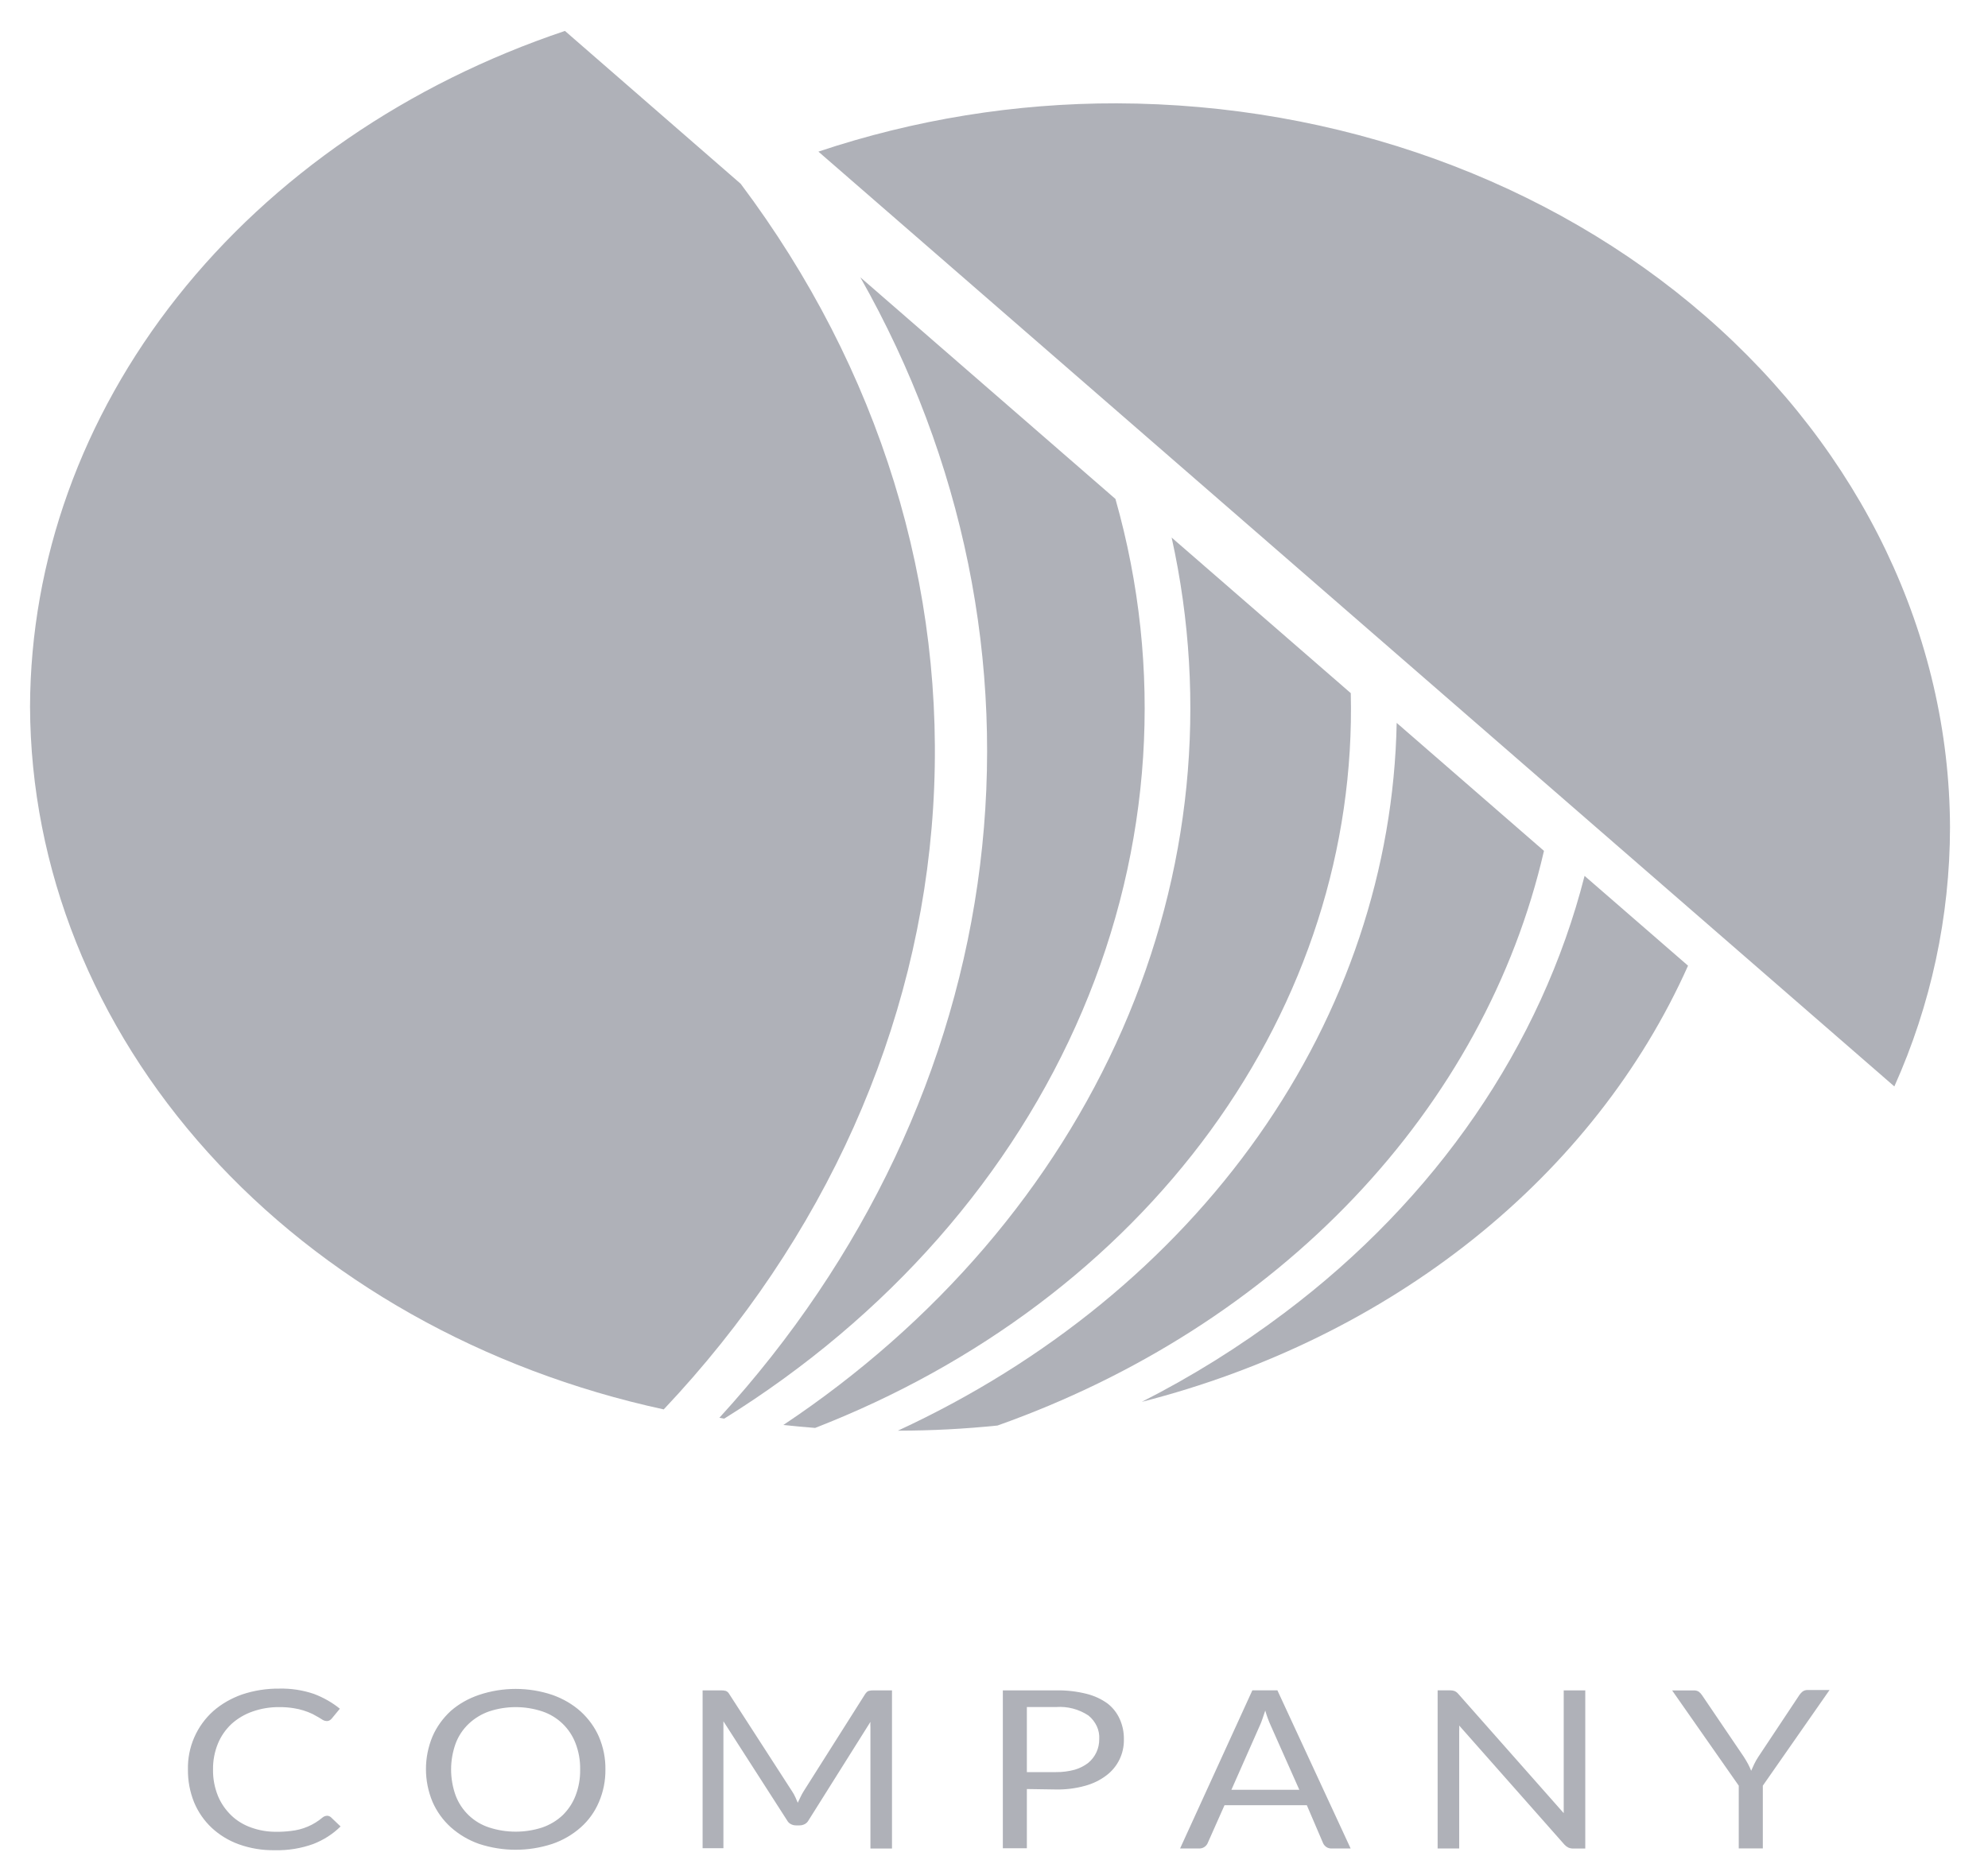
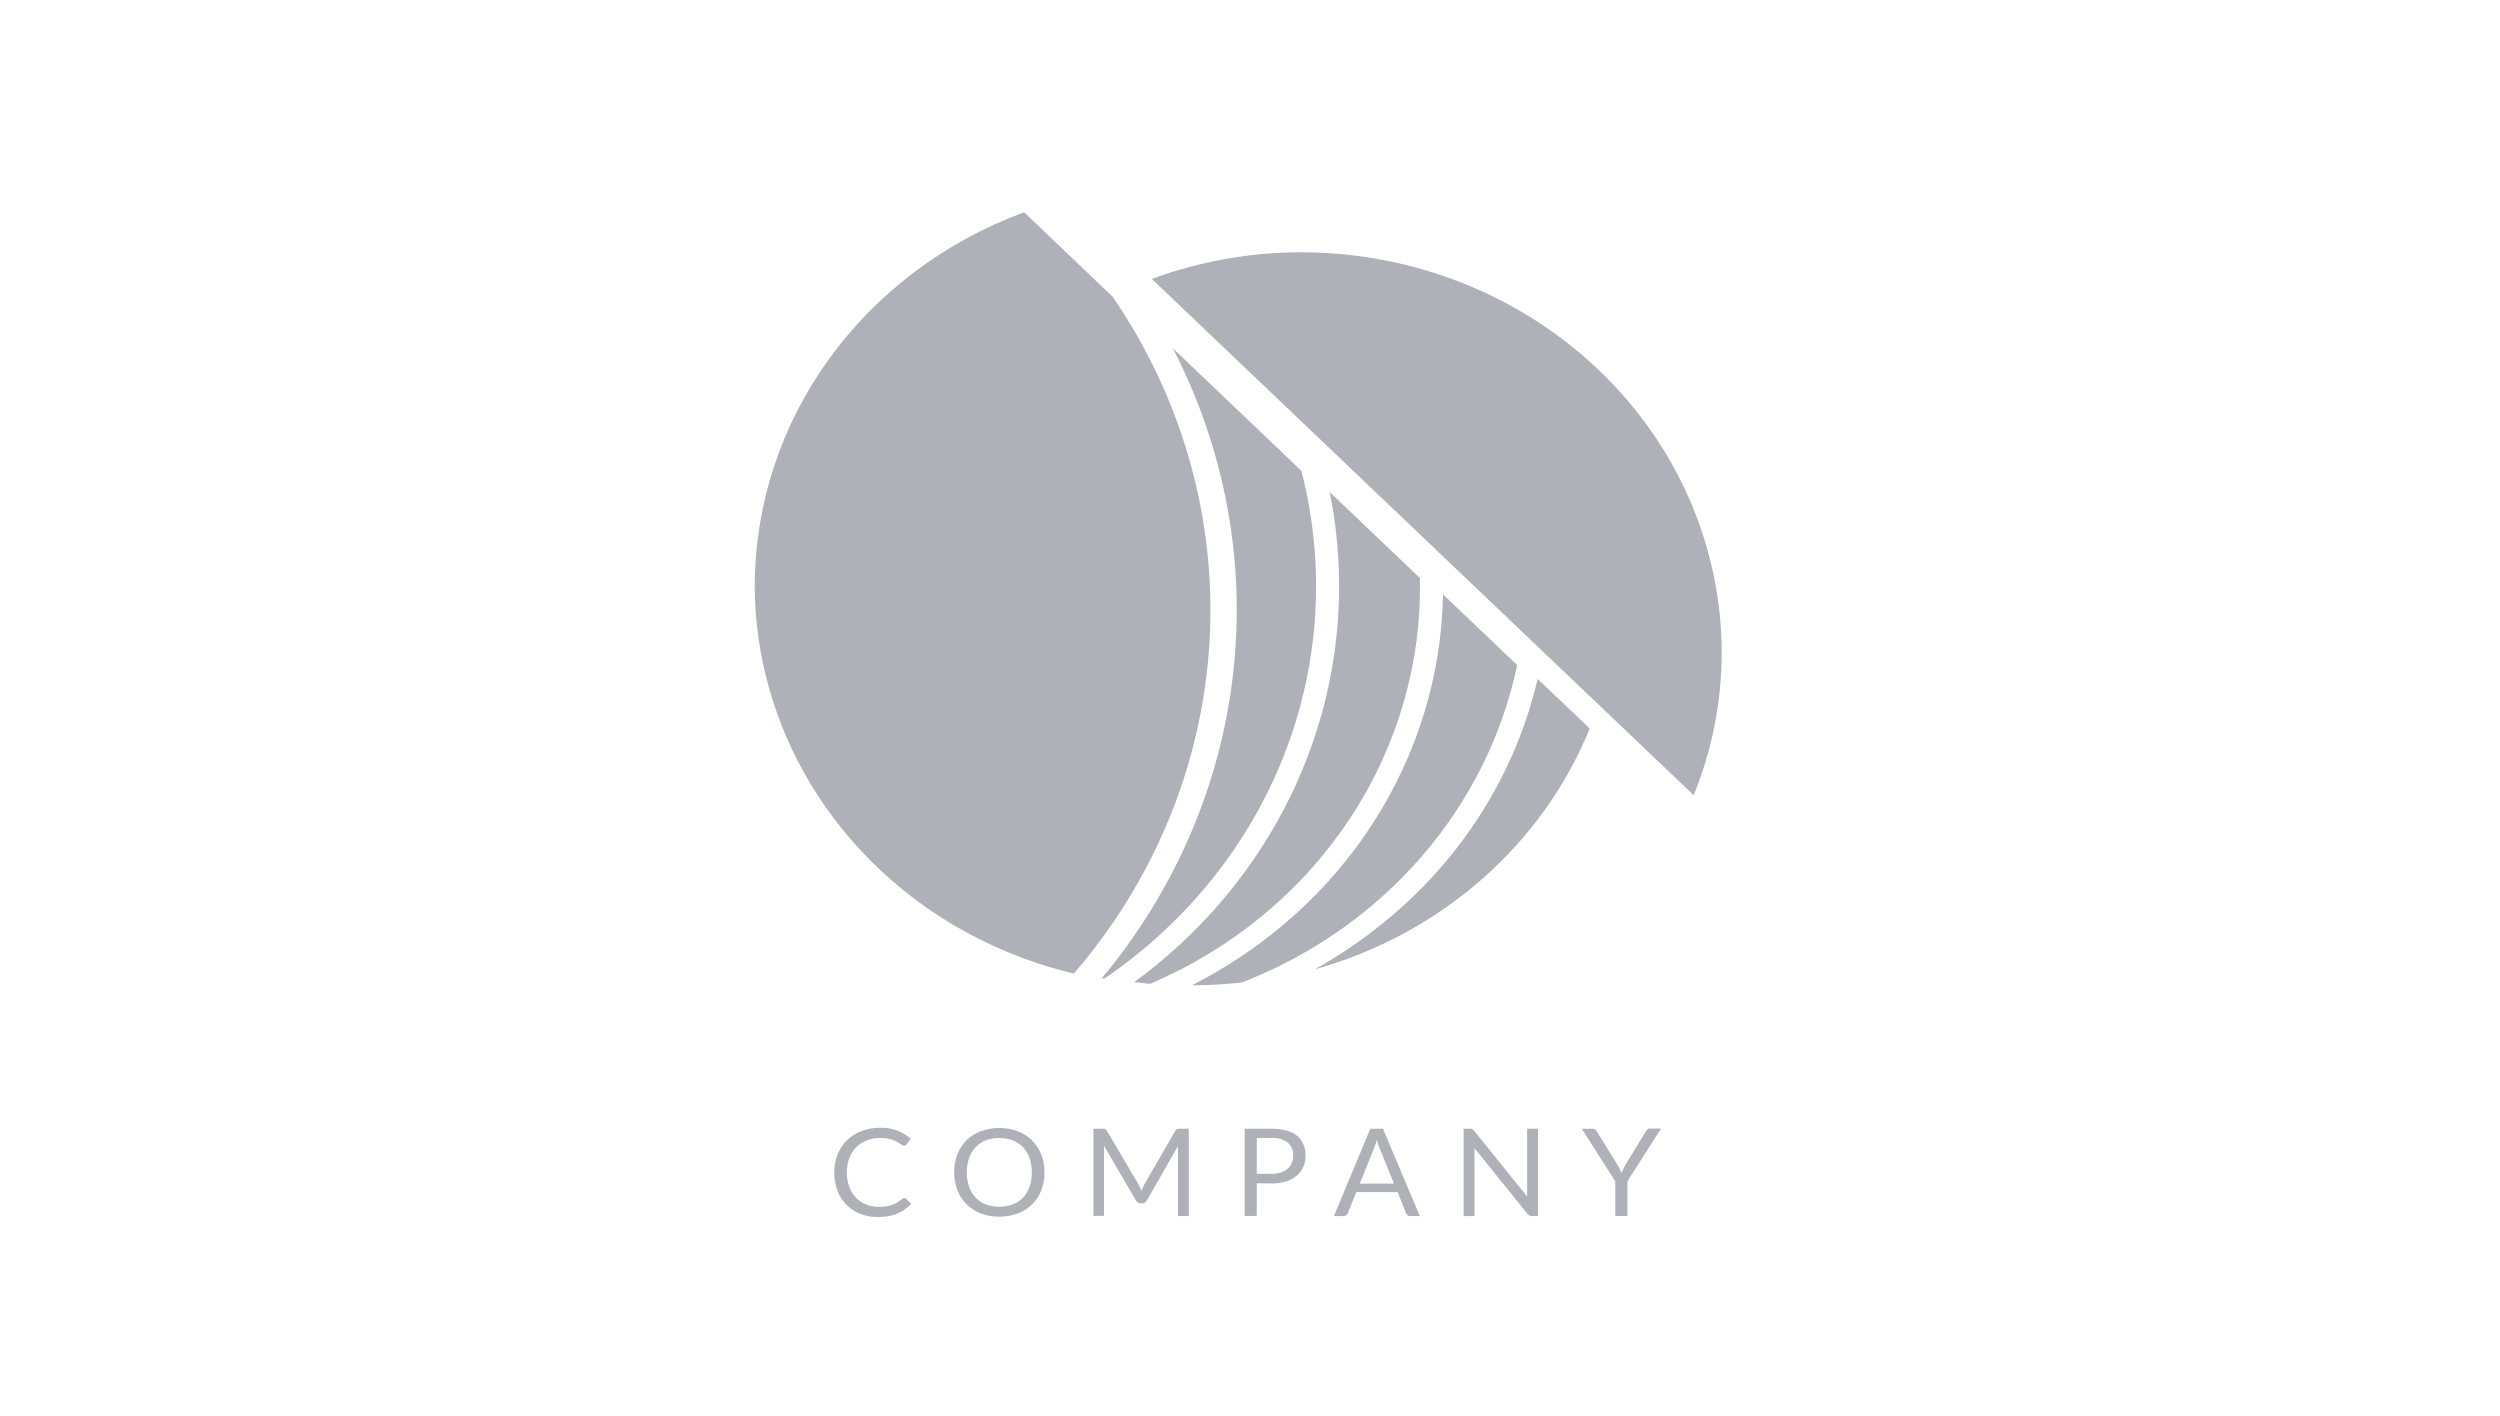
- <svg xmlns="http://www.w3.org/2000/svg" width="45" height="42" fill="none">
-   <path fill="#AFB1B8" d="M7.406 41.101c.016 0 .032.004.046.01a.122.122 0 0 1 .039.024l.218.208c-.17.169-.379.304-.614.396a2.39 2.39 0 0 1-.87.142c-.28.005-.558-.04-.817-.133a1.793 1.793 0 0 1-.616-.374 1.674 1.674 0 0 1-.399-.578 1.927 1.927 0 0 1-.139-.742 1.724 1.724 0 0 1 .573-1.322c.186-.163.409-.291.654-.377.269-.09.555-.135.843-.132a2.27 2.27 0 0 1 .782.12c.216.082.415.195.587.335l-.183.222a.178.178 0 0 1-.047.04.125.125 0 0 1-.073.017.178.178 0 0 1-.08-.023l-.097-.06-.137-.076a1.551 1.551 0 0 0-.43-.132 1.892 1.892 0 0 0-.325-.024 1.76 1.76 0 0 0-.605.1 1.39 1.39 0 0 0-.475.28c-.136.128-.24.28-.308.445a1.499 1.499 0 0 0-.111.587 1.53 1.53 0 0 0 .111.597c.067.164.17.314.303.443.125.12.28.215.453.275.178.064.369.096.561.095.111.001.223-.005.333-.019a1.316 1.316 0 0 0 .72-.306.171.171 0 0 1 .103-.038ZM13.704 40.054a1.81 1.81 0 0 1-.147.737 1.594 1.594 0 0 1-.41.572 1.889 1.889 0 0 1-.645.375 2.655 2.655 0 0 1-1.658 0 1.91 1.91 0 0 1-.64-.377 1.677 1.677 0 0 1-.415-.578 1.922 1.922 0 0 1 0-1.475c.093-.216.234-.413.415-.58.182-.159.4-.282.64-.363a2.61 2.61 0 0 1 1.658 0c.242.085.461.213.643.376.18.165.32.36.412.571.101.238.151.489.147.742Zm-.572 0a1.566 1.566 0 0 0-.104-.593 1.22 1.22 0 0 0-.752-.722 1.918 1.918 0 0 0-1.205 0 1.295 1.295 0 0 0-.461.28 1.191 1.191 0 0 0-.295.443 1.737 1.737 0 0 0 0 1.184 1.209 1.209 0 0 0 .756.72c.388.127.816.127 1.205 0 .175-.061.332-.156.46-.277.131-.129.23-.28.292-.443.073-.19.108-.391.104-.592ZM18.001 40.675l.057.132c.022-.047.041-.09.063-.132a1.23 1.23 0 0 1 .071-.13l1.393-2.201c.028-.038.052-.062.08-.069a.373.373 0 0 1 .114-.012h.412v3.58h-.488V39.1a.938.938 0 0 1 0-.124L18.3 41.208a.203.203 0 0 1-.082.081.246.246 0 0 1-.12.03h-.079a.243.243 0 0 1-.12-.03.2.2 0 0 1-.081-.081l-1.443-2.246V41.835h-.471v-3.572h.411a.373.373 0 0 1 .115.012c.034.015.06.039.076.069l1.423 2.203a.76.76 0 0 1 .071.128ZM23.244 40.497v1.34H22.7v-3.574h1.216c.23-.004.458.023.679.078.176.044.34.12.48.223a.922.922 0 0 1 .272.35c.065.146.096.302.093.458a.993.993 0 0 1-.395.815c-.14.107-.305.188-.483.236a2.3 2.3 0 0 1-.657.083l-.66-.01Zm0-.384h.66c.143.002.286-.017.423-.054a.924.924 0 0 0 .305-.154.686.686 0 0 0 .25-.538.605.605 0 0 0-.054-.291.69.69 0 0 0-.19-.244 1.172 1.172 0 0 0-.734-.192h-.66v1.473ZM30.573 41.842h-.43a.205.205 0 0 1-.12-.033.222.222 0 0 1-.072-.083l-.37-.864h-1.863l-.384.864a.205.205 0 0 1-.19.116h-.432l1.636-3.58h.567l1.658 3.58Zm-2.7-1.329h1.538l-.648-1.457c-.05-.11-.09-.222-.123-.336l-.063.187c-.019.057-.04.11-.06.152l-.643 1.454ZM32.929 38.28c.032.015.06.037.081.063l2.386 2.699v-2.779h.488v3.58h-.272a.265.265 0 0 1-.112-.022.299.299 0 0 1-.087-.066l-2.383-2.696a.974.974 0 0 1 0 .123v2.66h-.488v-3.58h.289c.033 0 .067.006.098.017ZM39.903 40.419v1.421h-.545V40.42l-1.508-2.156h.488a.197.197 0 0 1 .117.03c.03.024.055.051.074.081l.943 1.391c.038.06.071.114.098.166.028.052.05.102.069.151l.07-.154c.027-.056.058-.11.093-.163l.93-1.4a.376.376 0 0 1 .07-.076.182.182 0 0 1 .118-.035h.493l-1.51 2.165ZM17.731 32.256c.237.026.477.047.72.066 3.679-1.43 6.791-3.77 8.948-6.728 2.156-2.958 3.261-6.403 3.177-9.904l-4.055-3.522c.825 3.727.44 7.58-1.113 11.128s-4.21 6.65-7.677 8.96Z" />
-   <path fill="#AFB1B8" d="m16.284 32.092.109.02c3.704-2.303 6.527-5.517 8.106-9.228 1.579-3.711 1.84-7.749.75-11.59l-5.775-5.017c2.335 4.124 3.276 8.74 2.71 13.31-.564 4.57-2.61 8.906-5.9 12.505ZM35.868 19.826c-.981 3.847-3.364 7.316-6.795 9.893a21.629 21.629 0 0 1-3.228 2.013c2.794-.713 5.361-1.974 7.505-3.686s3.807-3.829 4.86-6.187l-2.342-2.033Z" />
-   <path fill="#AFB1B8" d="m34.949 19.26-3.334-2.897c-.064 3.303-1.145 6.531-3.13 9.348-1.986 2.818-4.804 5.122-8.16 6.673h.016c.748 0 1.495-.04 2.238-.116 3.137-1.113 5.909-2.883 8.067-5.153 2.159-2.27 3.637-4.968 4.303-7.855ZM16.766 4.16 12.788.7C9.232 1.894 6.174 3.993 4.013 6.722 1.853 9.452.691 12.684.68 15.996c.013 3.66 1.431 7.212 4.03 10.093 2.597 2.88 6.227 4.927 10.314 5.814 3.648-3.862 5.784-8.634 6.098-13.623.313-4.99-1.213-9.935-4.356-14.12ZM44.14 18.727c-.014-4.342-2.006-8.503-5.54-11.574-3.535-3.07-8.324-4.801-13.322-4.814a21.18 21.18 0 0 0-6.753 1.093l24.355 21.16a14.352 14.352 0 0 0 1.26-5.865Z" />
+ <svg xmlns="http://www.w3.org/2000/svg" width="106" height="60" viewBox="0 0 106 60" fill="none">
+   <path d="M38.346 50.795C38.361 50.795 38.376 50.798 38.389 50.804C38.403 50.81 38.415 50.818 38.425 50.829L38.631 51.045C38.471 51.219 38.274 51.359 38.052 51.454C37.793 51.558 37.513 51.608 37.232 51.601C36.968 51.606 36.705 51.559 36.46 51.464C36.24 51.376 36.041 51.244 35.879 51.076C35.713 50.903 35.586 50.7 35.503 50.478C35.413 50.232 35.369 49.972 35.372 49.711C35.369 49.449 35.417 49.188 35.514 48.942C35.604 48.719 35.739 48.516 35.912 48.344C36.088 48.175 36.298 48.042 36.53 47.954C36.783 47.86 37.053 47.814 37.325 47.817C37.577 47.811 37.828 47.853 38.063 47.942C38.266 48.026 38.453 48.143 38.616 48.287L38.443 48.518C38.431 48.534 38.417 48.548 38.4 48.559C38.379 48.573 38.355 48.579 38.33 48.577C38.303 48.575 38.278 48.566 38.256 48.552L38.163 48.491L38.034 48.412C37.979 48.383 37.921 48.358 37.862 48.336C37.786 48.31 37.708 48.29 37.628 48.275C37.527 48.257 37.425 48.249 37.322 48.251C37.126 48.248 36.932 48.283 36.751 48.353C36.582 48.419 36.429 48.517 36.303 48.643C36.175 48.776 36.076 48.933 36.013 49.103C35.94 49.298 35.905 49.504 35.907 49.711C35.904 49.921 35.94 50.13 36.013 50.329C36.075 50.498 36.172 50.654 36.298 50.787C36.416 50.912 36.562 51.009 36.725 51.072C36.893 51.138 37.073 51.171 37.255 51.17C37.36 51.171 37.465 51.165 37.569 51.15C37.739 51.13 37.901 51.074 38.045 50.986C38.117 50.941 38.185 50.89 38.248 50.834C38.274 50.81 38.309 50.796 38.346 50.795Z" fill="#AFB1B8" />
+   <path d="M44.287 49.711C44.29 49.971 44.243 50.229 44.148 50.473C44.064 50.694 43.932 50.896 43.761 51.065C43.589 51.234 43.382 51.366 43.153 51.453C42.649 51.636 42.093 51.636 41.589 51.453C41.361 51.365 41.155 51.232 40.984 51.064C40.813 50.892 40.68 50.688 40.594 50.466C40.408 49.972 40.408 49.432 40.594 48.939C40.681 48.716 40.814 48.512 40.984 48.338C41.157 48.175 41.363 48.048 41.589 47.964C42.092 47.777 42.65 47.777 43.153 47.964C43.381 48.052 43.588 48.185 43.76 48.353C43.929 48.523 44.061 48.724 44.148 48.944C44.243 49.189 44.291 49.449 44.287 49.711ZM43.747 49.711C43.751 49.503 43.718 49.296 43.649 49.098C43.592 48.929 43.498 48.773 43.374 48.64C43.253 48.514 43.105 48.415 42.939 48.351C42.573 48.217 42.168 48.217 41.802 48.351C41.637 48.415 41.488 48.514 41.368 48.64C41.242 48.772 41.148 48.928 41.09 49.098C40.959 49.497 40.959 49.925 41.09 50.324C41.148 50.493 41.243 50.649 41.368 50.782C41.489 50.907 41.637 51.005 41.802 51.069C42.169 51.199 42.573 51.199 42.939 51.069C43.105 51.005 43.253 50.907 43.374 50.782C43.497 50.648 43.591 50.492 43.649 50.324C43.718 50.126 43.751 49.919 43.747 49.711Z" fill="#AFB1B8" />
+   <path d="M48.341 50.353L48.395 50.49C48.415 50.441 48.433 50.397 48.454 50.353C48.474 50.307 48.496 50.262 48.521 50.218L49.835 47.942C49.861 47.903 49.884 47.878 49.91 47.871C49.945 47.861 49.981 47.857 50.018 47.859H50.406V51.561H49.946V48.839C49.946 48.804 49.946 48.765 49.946 48.724C49.943 48.681 49.943 48.639 49.946 48.596L48.624 50.905C48.607 50.939 48.58 50.968 48.546 50.989C48.513 51.009 48.473 51.02 48.433 51.02H48.359C48.319 51.02 48.279 51.01 48.246 50.989C48.212 50.969 48.185 50.939 48.168 50.905L46.808 48.581C46.808 48.626 46.808 48.67 46.808 48.714C46.808 48.758 46.808 48.797 46.808 48.831V51.554H46.363V47.859H46.751C46.788 47.857 46.824 47.861 46.859 47.871C46.891 47.886 46.916 47.911 46.931 47.942L48.274 50.221C48.3 50.263 48.323 50.307 48.341 50.353Z" fill="#AFB1B8" />
+   <path d="M53.287 50.169V51.556H52.773V47.858H53.92C54.136 47.855 54.352 47.882 54.56 47.939C54.727 47.984 54.881 48.063 55.013 48.17C55.127 48.27 55.215 48.394 55.27 48.532C55.331 48.683 55.36 48.844 55.358 49.005C55.36 49.167 55.327 49.328 55.262 49.478C55.2 49.62 55.105 49.747 54.984 49.848C54.852 49.959 54.697 50.043 54.529 50.093C54.329 50.154 54.12 50.183 53.909 50.179L53.287 50.169ZM53.287 49.772H53.909C54.045 49.774 54.179 49.755 54.308 49.716C54.414 49.682 54.512 49.628 54.596 49.557C54.673 49.489 54.733 49.405 54.771 49.312C54.813 49.213 54.834 49.107 54.833 49C54.839 48.898 54.821 48.795 54.781 48.699C54.741 48.603 54.68 48.517 54.601 48.447C54.405 48.3 54.158 48.23 53.909 48.248H53.287V49.772Z" fill="#AFB1B8" />
+   <path d="M60.201 51.561H59.794C59.754 51.563 59.714 51.55 59.681 51.527C59.652 51.504 59.629 51.474 59.614 51.441L59.264 50.547H57.508L57.145 51.441C57.132 51.474 57.109 51.502 57.081 51.524C57.048 51.55 57.007 51.562 56.965 51.561H56.559L58.102 47.858H58.637L60.201 51.561ZM57.654 50.186H59.105L58.493 48.679C58.446 48.566 58.407 48.45 58.377 48.331L58.318 48.525C58.3 48.584 58.279 48.638 58.261 48.682L57.654 50.186Z" fill="#AFB1B8" />
+   <path d="M62.423 47.875C62.454 47.892 62.48 47.914 62.501 47.942L64.751 50.733C64.751 50.689 64.751 50.645 64.751 50.603C64.751 50.561 64.751 50.52 64.751 50.48V47.858H65.212V51.561H64.954C64.918 51.562 64.882 51.555 64.849 51.539C64.817 51.522 64.789 51.498 64.767 51.471L62.519 48.682C62.521 48.724 62.521 48.767 62.519 48.809C62.519 48.851 62.519 48.888 62.519 48.922V51.561H62.058V47.858H62.331C62.363 47.857 62.394 47.863 62.423 47.875Z" fill="#AFB1B8" />
+   <path d="M69.003 50.088V51.559H68.488V50.088L67.066 47.858H67.526C67.566 47.856 67.605 47.867 67.637 47.89C67.665 47.914 67.688 47.942 67.706 47.974L68.596 49.412C68.632 49.473 68.663 49.53 68.689 49.584C68.715 49.638 68.735 49.689 68.753 49.74L68.82 49.581C68.845 49.523 68.874 49.466 68.908 49.412L69.785 47.964C69.803 47.935 69.826 47.908 69.852 47.885C69.882 47.86 69.922 47.847 69.962 47.849H70.428L69.003 50.088Z" fill="#AFB1B8" />
+   <path d="M48.086 41.644C48.31 41.671 48.536 41.693 48.765 41.713C52.236 40.234 55.172 37.813 57.206 34.753C59.24 31.692 60.283 28.129 60.203 24.507L56.379 20.863C57.156 24.719 56.792 28.705 55.328 32.375C53.863 36.045 51.356 39.255 48.086 41.644Z" fill="#AFB1B8" />
+   <path d="M46.72 41.475L46.823 41.494C50.317 39.113 52.981 35.788 54.471 31.949C55.96 28.11 56.206 23.933 55.177 19.959L49.73 14.769C51.933 19.035 52.82 23.81 52.287 28.537C51.755 33.265 49.824 37.751 46.72 41.475Z" fill="#AFB1B8" />
+   <path d="M65.196 28.786C64.27 32.765 62.023 36.354 58.786 39.02C57.841 39.802 56.821 40.5 55.741 41.102C58.376 40.365 60.798 39.06 62.821 37.289C64.843 35.518 66.412 33.328 67.405 30.889L65.196 28.786Z" fill="#AFB1B8" />
+   <path d="M64.329 28.2L61.184 25.203C61.123 28.62 60.104 31.959 58.231 34.874C56.358 37.788 53.699 40.172 50.532 41.776H50.548C51.253 41.776 51.959 41.736 52.659 41.656C55.619 40.505 58.234 38.674 60.27 36.326C62.306 33.978 63.701 31.186 64.329 28.2Z" fill="#AFB1B8" />
+   <path d="M47.176 12.58L43.423 9C40.068 10.235 37.183 12.406 35.145 15.23C33.106 18.053 32.011 21.397 32 24.823V24.823C32.013 28.61 33.35 32.284 35.801 35.264C38.252 38.245 41.676 40.361 45.532 41.279C48.974 37.284 50.989 32.347 51.285 27.186C51.58 22.025 50.141 16.909 47.176 12.58Z" fill="#AFB1B8" />
+   <path d="M73 27.649C72.987 23.157 71.108 18.852 67.773 15.676C64.439 12.499 59.921 10.709 55.206 10.696C53.027 10.694 50.867 11.077 48.835 11.826L71.812 33.717C72.599 31.782 73.002 29.724 73 27.649Z" fill="#AFB1B8" />
</svg>
